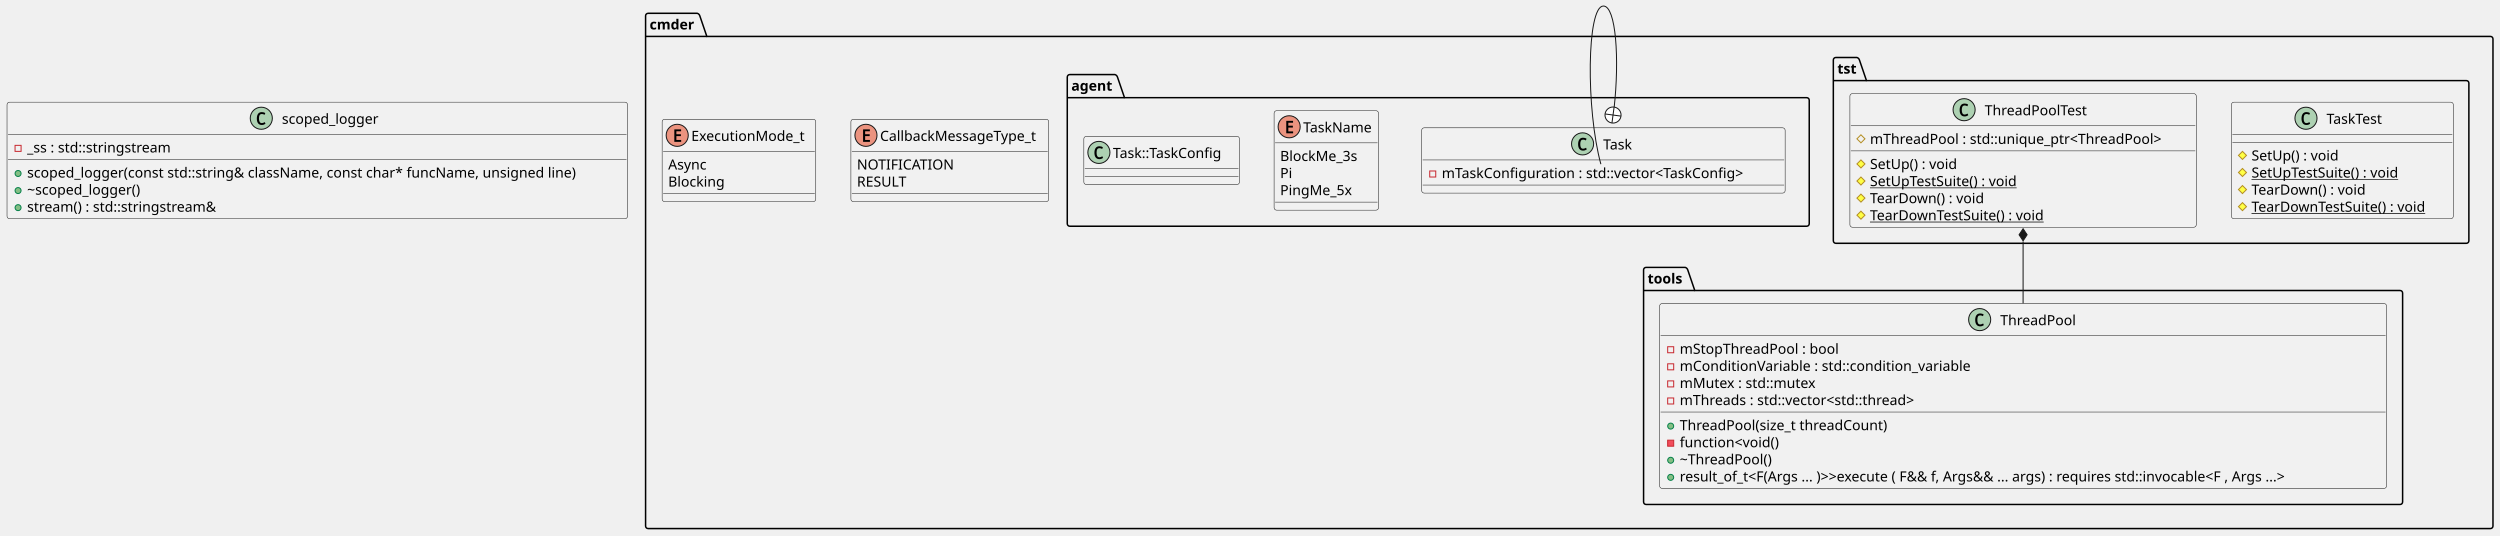
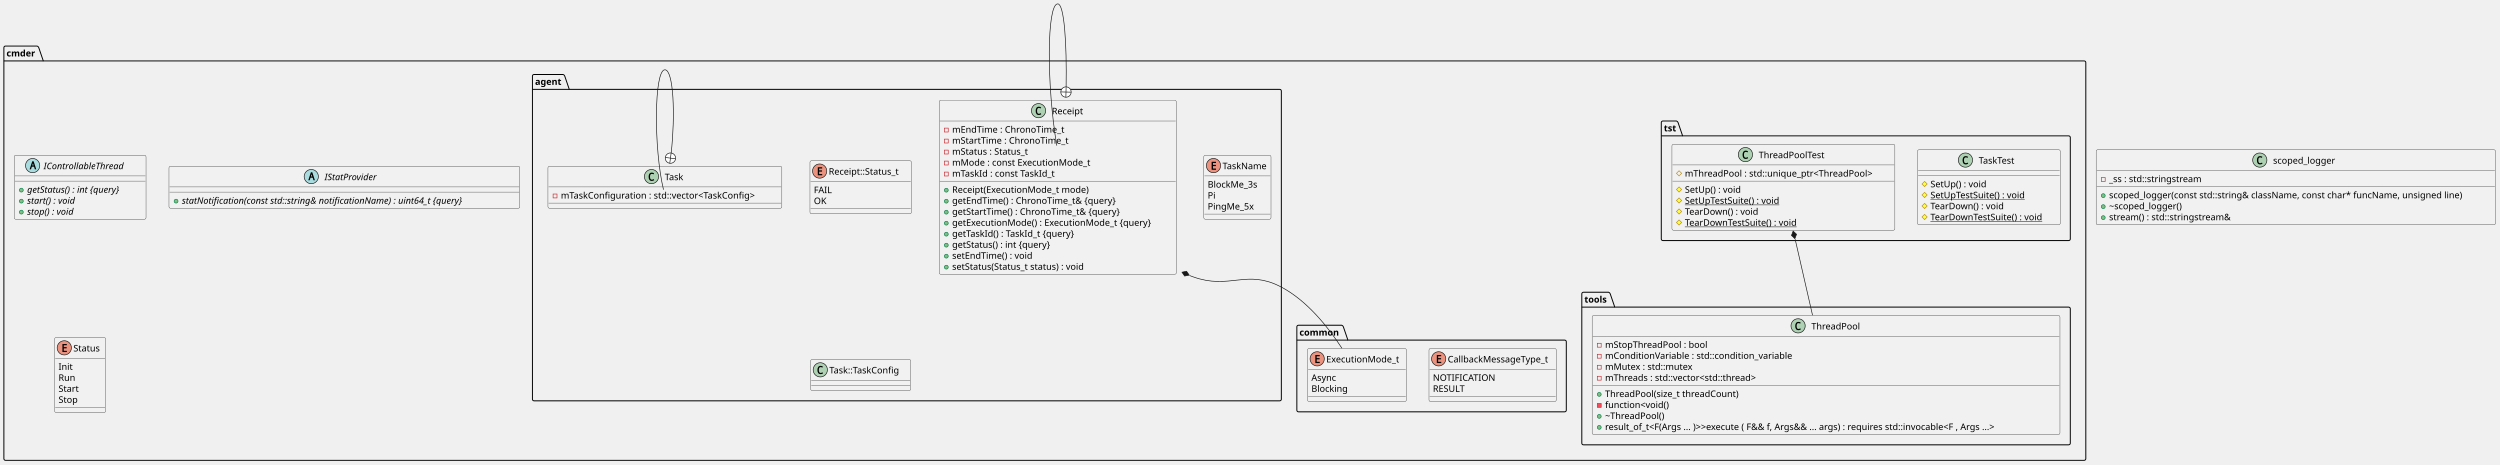
- <svg xmlns="http://www.w3.org/2000/svg" contentStyleType="text/css" height="533px" preserveAspectRatio="none" style="width:2490px;height:533px;background:#FFFFFF;" version="1.1" viewBox="0 0 2490 533" width="2490px" zoomAndPan="magnify">
+ <svg xmlns="http://www.w3.org/2000/svg" contentStyleType="text/css" height="719px" preserveAspectRatio="none" style="width:3869px;height:719px;background:#FFFFFF;" version="1.1" viewBox="0 0 3869 719" width="3869px" zoomAndPan="magnify">
  <defs />
  <g>
    <g id="cluster_cmder">
-       <path d="M645.5,13.26 L694.5,13.26 A3.75,3.75 0 0 1 697,15.76 L704,36.275 L2480.5,36.275 A2.5,2.5 0 0 1 2483,38.775 L2483,523.95 A2.5,2.5 0 0 1 2480.5,526.45 L645.5,526.45 A2.5,2.5 0 0 1 643,523.95 L643,15.76 A2.5,2.5 0 0 1 645.5,13.26 " fill="none" style="stroke:#000000;stroke-width:1.5;" />
-       <line style="stroke:#000000;stroke-width:1.5;" x1="643" x2="704" y1="36.275" y2="36.275" />
-       <text fill="#000000" font-family="sans-serif" font-size="14" font-weight="bold" lengthAdjust="spacing" textLength="48" x="647" y="29.335">cmder</text>
+       <path d="M8.5,71.28 L57.5,71.28 A3.75,3.75 0 0 1 60,73.78 L67,94.295 L3225.5,94.295 A2.5,2.5 0 0 1 3228,96.795 L3228,709.9 A2.5,2.5 0 0 1 3225.5,712.4 L8.5,712.4 A2.5,2.5 0 0 1 6,709.9 L6,73.78 A2.5,2.5 0 0 1 8.5,71.28 " fill="none" style="stroke:#000000;stroke-width:1.5;" />
+       <line style="stroke:#000000;stroke-width:1.5;" x1="6" x2="67" y1="94.295" y2="94.295" />
+       <text fill="#000000" font-family="sans-serif" font-size="14" font-weight="bold" lengthAdjust="spacing" textLength="48" x="10" y="87.355">cmder</text>
    </g>
    <g id="cluster_tst">
-       <path d="M1828.5,57.26 L1849.5,57.26 A3.75,3.75 0 0 1 1852,59.76 L1859,80.275 L2456.5,80.275 A2.5,2.5 0 0 1 2459,82.775 L2459,239.83 A2.5,2.5 0 0 1 2456.5,242.33 L1828.5,242.33 A2.5,2.5 0 0 1 1826,239.83 L1826,59.76 A2.5,2.5 0 0 1 1828.5,57.26 " fill="none" style="stroke:#000000;stroke-width:1.5;" />
-       <line style="stroke:#000000;stroke-width:1.5;" x1="1826" x2="1859" y1="80.275" y2="80.275" />
-       <text fill="#000000" font-family="sans-serif" font-size="14" font-weight="bold" lengthAdjust="spacing" textLength="20" x="1830" y="73.335">tst</text>
+       <path d="M2573.5,187.25 L2594.5,187.25 A3.75,3.75 0 0 1 2597,189.75 L2604,210.265 L3201.5,210.265 A2.5,2.5 0 0 1 3204,212.765 L3204,369.82 A2.5,2.5 0 0 1 3201.5,372.32 L2573.5,372.32 A2.5,2.5 0 0 1 2571,369.82 L2571,189.75 A2.5,2.5 0 0 1 2573.5,187.25 " fill="none" style="stroke:#000000;stroke-width:1.5;" />
+       <line style="stroke:#000000;stroke-width:1.5;" x1="2571" x2="2604" y1="210.265" y2="210.265" />
+       <text fill="#000000" font-family="sans-serif" font-size="14" font-weight="bold" lengthAdjust="spacing" textLength="20" x="2575" y="203.325">tst</text>
    </g>
    <g id="cluster_tools">
-       <path d="M1639.5,266.33 L1678.5,266.33 A3.75,3.75 0 0 1 1681,268.83 L1688,289.345 L2390.5,289.345 A2.5,2.5 0 0 1 2393,291.845 L2393,499.95 A2.5,2.5 0 0 1 2390.5,502.45 L1639.5,502.45 A2.5,2.5 0 0 1 1637,499.95 L1637,268.83 A2.5,2.5 0 0 1 1639.5,266.33 " fill="none" style="stroke:#000000;stroke-width:1.5;" />
-       <line style="stroke:#000000;stroke-width:1.5;" x1="1637" x2="1688" y1="289.345" y2="289.345" />
-       <text fill="#000000" font-family="sans-serif" font-size="14" font-weight="bold" lengthAdjust="spacing" textLength="38" x="1641" y="282.405">tools</text>
+       <path d="M2450.5,452.28 L2489.5,452.28 A3.75,3.75 0 0 1 2492,454.78 L2499,475.295 L3201.5,475.295 A2.5,2.5 0 0 1 3204,477.795 L3204,685.9 A2.5,2.5 0 0 1 3201.5,688.4 L2450.5,688.4 A2.5,2.5 0 0 1 2448,685.9 L2448,454.78 A2.5,2.5 0 0 1 2450.5,452.28 " fill="none" style="stroke:#000000;stroke-width:1.5;" />
+       <line style="stroke:#000000;stroke-width:1.5;" x1="2448" x2="2499" y1="475.295" y2="475.295" />
+       <text fill="#000000" font-family="sans-serif" font-size="14" font-weight="bold" lengthAdjust="spacing" textLength="38" x="2452" y="468.355">tools</text>
+     </g>
+     <g id="cluster_common">
+       <path d="M2009.5,503.33 L2076.5,503.33 A3.75,3.75 0 0 1 2079,505.83 L2086,526.345 L2421.5,526.345 A2.5,2.5 0 0 1 2424,528.845 L2424,634.86 A2.5,2.5 0 0 1 2421.5,637.36 L2009.5,637.36 A2.5,2.5 0 0 1 2007,634.86 L2007,505.83 A2.5,2.5 0 0 1 2009.5,503.33 " fill="none" style="stroke:#000000;stroke-width:1.5;" />
+       <line style="stroke:#000000;stroke-width:1.5;" x1="2007" x2="2086" y1="526.345" y2="526.345" />
+       <text fill="#000000" font-family="sans-serif" font-size="14" font-weight="bold" lengthAdjust="spacing" textLength="66" x="2011" y="519.405">common</text>
    </g>
    <g id="cluster_agent">
-       <path d="M1065.5,74.27 L1110.5,74.27 A3.75,3.75 0 0 1 1113,76.77 L1120,97.285 L1799.5,97.285 A2.5,2.5 0 0 1 1802,99.785 L1802,222.82 A2.5,2.5 0 0 1 1799.5,225.32 L1065.5,225.32 A2.5,2.5 0 0 1 1063,222.82 L1063,76.77 A2.5,2.5 0 0 1 1065.5,74.27 " fill="none" style="stroke:#000000;stroke-width:1.5;" />
-       <line style="stroke:#000000;stroke-width:1.5;" x1="1063" x2="1120" y1="97.285" y2="97.285" />
-       <text fill="#000000" font-family="sans-serif" font-size="14" font-weight="bold" lengthAdjust="spacing" textLength="44" x="1067" y="90.345">agent</text>
+       <path d="M826.5,115.28 L871.5,115.28 A3.75,3.75 0 0 1 874,117.78 L881,138.295 L1980.5,138.295 A2.5,2.5 0 0 1 1983,140.795 L1983,617.84 A2.5,2.5 0 0 1 1980.5,620.34 L826.5,620.34 A2.5,2.5 0 0 1 824,617.84 L824,117.78 A2.5,2.5 0 0 1 826.5,115.28 " fill="none" style="stroke:#000000;stroke-width:1.5;" />
+       <line style="stroke:#000000;stroke-width:1.5;" x1="824" x2="881" y1="138.295" y2="138.295" />
+       <text fill="#000000" font-family="sans-serif" font-size="14" font-weight="bold" lengthAdjust="spacing" textLength="44" x="828" y="131.355">agent</text>
+     </g>
+     <g id="elem_IControllableThread">
+       <rect codeLine="17" fill="#F1F1F1" height="99.044" id="IControllableThread" rx="2.5" ry="2.5" style="stroke:#181818;stroke-width:0.5;" width="204" x="22" y="240.26" />
+       <ellipse cx="50.5" cy="256.26" fill="#A9DCDF" rx="11" ry="11" style="stroke:#181818;stroke-width:1.0;" />
+       <path d="M56.078,262.01 L53.922,262.01 L52.641,257.916 L49.297,257.916 L47.984,262.01 L45.844,262.01 L49.891,249.604 L52.031,249.604 L56.078,262.01 Z M52.031,256.041 L50.953,252.666 L49.906,256.041 L52.031,256.041 Z " fill="#000000" />
+       <text fill="#000000" font-family="sans-serif" font-size="14" font-style="italic" lengthAdjust="spacing" textLength="142" x="67.5" y="261.828">IControllableThread</text>
+       <line style="stroke:#181818;stroke-width:0.5;" x1="23" x2="225" y1="272.26" y2="272.26" />
+       <line style="stroke:#181818;stroke-width:0.5;" x1="23" x2="225" y1="280.26" y2="280.26" />
+       <ellipse cx="33" cy="294.267" fill="#84BE84" rx="3" ry="3" style="stroke:#038048;stroke-width:1.0;" />
+       <text fill="#000000" font-family="sans-serif" font-size="14" font-style="italic" lengthAdjust="spacing" textLength="178" x="42" y="298.335">getStatus() : int {query}</text>
+       <ellipse cx="33" cy="311.282" fill="#84BE84" rx="3" ry="3" style="stroke:#038048;stroke-width:1.0;" />
+       <text fill="#000000" font-family="sans-serif" font-size="14" font-style="italic" lengthAdjust="spacing" textLength="91" x="42" y="315.35">start() : void</text>
+       <ellipse cx="33" cy="328.297" fill="#84BE84" rx="3" ry="3" style="stroke:#038048;stroke-width:1.0;" />
+       <text fill="#000000" font-family="sans-serif" font-size="14" font-style="italic" lengthAdjust="spacing" textLength="89" x="42" y="332.365">stop() : void</text>
+     </g>
+     <g id="elem_IStatProvider">
+       <rect codeLine="23" fill="#F1F1F1" height="65.015" id="IStatProvider" rx="2.5" ry="2.5" style="stroke:#181818;stroke-width:0.5;" width="543" x="261.5" y="257.28" />
+       <ellipse cx="481.75" cy="273.28" fill="#A9DCDF" rx="11" ry="11" style="stroke:#181818;stroke-width:1.0;" />
+       <path d="M487.328,279.03 L485.172,279.03 L483.891,274.936 L480.547,274.936 L479.234,279.03 L477.094,279.03 L481.141,266.624 L483.281,266.624 L487.328,279.03 Z M483.281,273.061 L482.203,269.686 L481.156,273.061 L483.281,273.061 Z " fill="#000000" />
+       <text fill="#000000" font-family="sans-serif" font-size="14" font-style="italic" lengthAdjust="spacing" textLength="94" x="502.25" y="278.848">IStatProvider</text>
+       <line style="stroke:#181818;stroke-width:0.5;" x1="262.5" x2="803.5" y1="289.28" y2="289.28" />
+       <line style="stroke:#181818;stroke-width:0.5;" x1="262.5" x2="803.5" y1="297.28" y2="297.28" />
+       <ellipse cx="272.5" cy="311.287" fill="#84BE84" rx="3" ry="3" style="stroke:#038048;stroke-width:1.0;" />
+       <text fill="#000000" font-family="sans-serif" font-size="14" font-style="italic" lengthAdjust="spacing" textLength="517" x="281.5" y="315.355">statNotification(const std::string&amp; notificationName) : uint64_t {query}</text>
+     </g>
+     <g id="elem_Status">
+       <rect codeLine="27" fill="#F1F1F1" height="116.059" id="Status" rx="2.5" ry="2.5" style="stroke:#181818;stroke-width:0.5;" width="79" x="84.5" y="522.31" />
+       <ellipse cx="99.5" cy="538.31" fill="#EB937F" rx="11" ry="11" style="stroke:#181818;stroke-width:1.0;" />
+       <path d="M103.438,544.81 L96.625,544.81 L96.625,532.404 L103.375,532.404 L103.375,534.279 L98.672,534.279 L98.672,537.232 L103.203,537.232 L103.203,539.091 L98.672,539.091 L98.672,542.935 L103.438,542.935 L103.438,544.81 Z " fill="#000000" />
+       <text fill="#000000" font-family="sans-serif" font-size="14" lengthAdjust="spacing" textLength="47" x="113.5" y="543.878">Status</text>
+       <line style="stroke:#181818;stroke-width:0.5;" x1="85.5" x2="162.5" y1="554.31" y2="554.31" />
+       <text fill="#000000" font-family="sans-serif" font-size="14" lengthAdjust="spacing" textLength="23" x="90.5" y="572.385">Init</text>
+       <text fill="#000000" font-family="sans-serif" font-size="14" lengthAdjust="spacing" textLength="28" x="90.5" y="589.4">Run</text>
+       <text fill="#000000" font-family="sans-serif" font-size="14" lengthAdjust="spacing" textLength="36" x="90.5" y="606.414">Start</text>
+       <text fill="#000000" font-family="sans-serif" font-size="14" lengthAdjust="spacing" textLength="34" x="90.5" y="623.429">Stop</text>
+       <line style="stroke:#181818;stroke-width:0.5;" x1="85.5" x2="162.5" y1="630.369" y2="630.369" />
+     </g>
+     <g id="elem_TaskTest">
+       <rect codeLine="35" fill="#F1F1F1" height="116.059" id="TaskTest" rx="2.5" ry="2.5" style="stroke:#181818;stroke-width:0.5;" width="221" x="2967.5" y="231.75" />
+       <ellipse cx="3041.75" cy="247.75" fill="#ADD1B2" rx="11" ry="11" style="stroke:#181818;stroke-width:1.0;" />
+       <path d="M3045.906,253.297 Q3044.219,254.469 3042.281,254.469 Q3039.844,254.469 3038.562,252.797 Q3037.297,251.125 3037.297,248.047 Q3037.297,245.094 3038.531,243.359 Q3039.766,241.625 3042.281,241.625 Q3043.188,241.625 3044.062,241.859 Q3044.953,242.094 3045.719,242.641 L3045.031,244.312 Q3043.594,243.516 3042.281,243.516 Q3040.859,243.516 3040.141,244.578 Q3039.438,245.625 3039.438,248.047 Q3039.438,252.594 3042.281,252.594 Q3043.547,252.594 3045.234,251.609 L3045.906,253.297 Z " fill="#000000" />
+       <text fill="#000000" font-family="sans-serif" font-size="14" lengthAdjust="spacing" textLength="64" x="3062.25" y="253.318">TaskTest</text>
+       <line style="stroke:#181818;stroke-width:0.5;" x1="2968.5" x2="3187.5" y1="263.75" y2="263.75" />
+       <line style="stroke:#181818;stroke-width:0.5;" x1="2968.5" x2="3187.5" y1="271.75" y2="271.75" />
+       <polygon fill="#FFFF44" points="2978.5,280.757,2982.5,284.757,2978.5,288.757,2974.5,284.757" style="stroke:#B38D22;stroke-width:1.0;" />
+       <text fill="#000000" font-family="sans-serif" font-size="14" lengthAdjust="spacing" textLength="100" x="2987.5" y="289.825">SetUp() : void</text>
+       <polygon fill="#FFFF44" points="2978.5,297.772,2982.5,301.772,2978.5,305.772,2974.5,301.772" style="stroke:#B38D22;stroke-width:1.0;" />
+       <text fill="#000000" font-family="sans-serif" font-size="14" lengthAdjust="spacing" text-decoration="underline" textLength="167" x="2987.5" y="306.84">SetUpTestSuite() : void</text>
+       <polygon fill="#FFFF44" points="2978.5,314.787,2982.5,318.787,2978.5,322.787,2974.5,318.787" style="stroke:#B38D22;stroke-width:1.0;" />
+       <text fill="#000000" font-family="sans-serif" font-size="14" lengthAdjust="spacing" textLength="128" x="2987.5" y="323.854">TearDown() : void</text>
+       <polygon fill="#FFFF44" points="2978.5,331.801,2982.5,335.801,2978.5,339.801,2974.5,335.801" style="stroke:#B38D22;stroke-width:1.0;" />
+       <text fill="#000000" font-family="sans-serif" font-size="14" lengthAdjust="spacing" text-decoration="underline" textLength="195" x="2987.5" y="340.869">TearDownTestSuite() : void</text>
+     </g>
+     <g id="elem_ThreadPoolTest">
+       <rect codeLine="42" fill="#F1F1F1" height="133.073" id="ThreadPoolTest" rx="2.5" ry="2.5" style="stroke:#181818;stroke-width:0.5;" width="345" x="2587.5" y="223.25" />
+       <ellipse cx="2701.25" cy="239.25" fill="#ADD1B2" rx="11" ry="11" style="stroke:#181818;stroke-width:1.0;" />
+       <path d="M2705.406,244.797 Q2703.719,245.969 2701.781,245.969 Q2699.344,245.969 2698.062,244.297 Q2696.797,242.625 2696.797,239.547 Q2696.797,236.594 2698.031,234.859 Q2699.266,233.125 2701.781,233.125 Q2702.688,233.125 2703.562,233.359 Q2704.453,233.594 2705.219,234.141 L2704.531,235.812 Q2703.094,235.016 2701.781,235.016 Q2700.359,235.016 2699.641,236.078 Q2698.938,237.125 2698.938,239.547 Q2698.938,244.094 2701.781,244.094 Q2703.047,244.094 2704.734,243.109 L2705.406,244.797 Z " fill="#000000" />
+       <text fill="#000000" font-family="sans-serif" font-size="14" lengthAdjust="spacing" textLength="109" x="2721.75" y="244.818">ThreadPoolTest</text>
+       <line style="stroke:#181818;stroke-width:0.5;" x1="2588.5" x2="2931.5" y1="255.25" y2="255.25" />
+       <polygon fill="none" points="2598.5,264.257,2602.5,268.257,2598.5,272.257,2594.5,268.257" style="stroke:#B38D22;stroke-width:1.0;" />
+       <text fill="#000000" font-family="sans-serif" font-size="14" lengthAdjust="spacing" textLength="319" x="2607.5" y="273.325">mThreadPool : std::unique_ptr&lt;ThreadPool&gt;</text>
+       <line style="stroke:#181818;stroke-width:0.5;" x1="2588.5" x2="2931.5" y1="280.265" y2="280.265" />
+       <polygon fill="#FFFF44" points="2598.5,289.272,2602.5,293.272,2598.5,297.272,2594.5,293.272" style="stroke:#B38D22;stroke-width:1.0;" />
+       <text fill="#000000" font-family="sans-serif" font-size="14" lengthAdjust="spacing" textLength="100" x="2607.5" y="298.34">SetUp() : void</text>
+       <polygon fill="#FFFF44" points="2598.5,306.287,2602.5,310.287,2598.5,314.287,2594.5,310.287" style="stroke:#B38D22;stroke-width:1.0;" />
+       <text fill="#000000" font-family="sans-serif" font-size="14" lengthAdjust="spacing" text-decoration="underline" textLength="167" x="2607.5" y="315.354">SetUpTestSuite() : void</text>
+       <polygon fill="#FFFF44" points="2598.5,323.301,2602.5,327.301,2598.5,331.301,2594.5,327.301" style="stroke:#B38D22;stroke-width:1.0;" />
+       <text fill="#000000" font-family="sans-serif" font-size="14" lengthAdjust="spacing" textLength="128" x="2607.5" y="332.369">TearDown() : void</text>
+       <polygon fill="#FFFF44" points="2598.5,340.316,2602.5,344.316,2598.5,348.316,2594.5,344.316" style="stroke:#B38D22;stroke-width:1.0;" />
+       <text fill="#000000" font-family="sans-serif" font-size="14" lengthAdjust="spacing" text-decoration="underline" textLength="195" x="2607.5" y="349.384">TearDownTestSuite() : void</text>
+     </g>
+     <g id="elem_ThreadPool">
+       <rect codeLine="52" fill="#F1F1F1" height="184.117" id="ThreadPool" rx="2.5" ry="2.5" style="stroke:#181818;stroke-width:0.5;" width="724" x="2464" y="488.28" />
+       <ellipse cx="2782.75" cy="504.28" fill="#ADD1B2" rx="11" ry="11" style="stroke:#181818;stroke-width:1.0;" />
+       <path d="M2786.906,509.827 Q2785.219,510.999 2783.281,510.999 Q2780.844,510.999 2779.562,509.327 Q2778.297,507.655 2778.297,504.577 Q2778.297,501.624 2779.531,499.889 Q2780.766,498.155 2783.281,498.155 Q2784.188,498.155 2785.062,498.389 Q2785.953,498.624 2786.719,499.171 L2786.031,500.842 Q2784.594,500.046 2783.281,500.046 Q2781.859,500.046 2781.141,501.108 Q2780.438,502.155 2780.438,504.577 Q2780.438,509.124 2783.281,509.124 Q2784.547,509.124 2786.234,508.139 L2786.906,509.827 Z " fill="#000000" />
+       <text fill="#000000" font-family="sans-serif" font-size="14" lengthAdjust="spacing" textLength="78" x="2803.25" y="509.848">ThreadPool</text>
+       <line style="stroke:#181818;stroke-width:0.5;" x1="2465" x2="3187" y1="520.28" y2="520.28" />
+       <rect fill="none" height="6" style="stroke:#C82930;stroke-width:1.0;" width="6" x="2472" y="531.287" />
+       <text fill="#000000" font-family="sans-serif" font-size="14" lengthAdjust="spacing" textLength="171" x="2484" y="538.355">mStopThreadPool : bool</text>
+       <rect fill="none" height="6" style="stroke:#C82930;stroke-width:1.0;" width="6" x="2472" y="548.302" />
+       <text fill="#000000" font-family="sans-serif" font-size="14" lengthAdjust="spacing" textLength="312" x="2484" y="555.37">mConditionVariable : std::condition_variable</text>
+       <rect fill="none" height="6" style="stroke:#C82930;stroke-width:1.0;" width="6" x="2472" y="565.317" />
+       <text fill="#000000" font-family="sans-serif" font-size="14" lengthAdjust="spacing" textLength="152" x="2484" y="572.385">mMutex : std::mutex</text>
+       <rect fill="none" height="6" style="stroke:#C82930;stroke-width:1.0;" width="6" x="2472" y="582.331" />
+       <text fill="#000000" font-family="sans-serif" font-size="14" lengthAdjust="spacing" textLength="268" x="2484" y="589.399">mThreads : std::vector&lt;std::thread&gt;</text>
+       <line style="stroke:#181818;stroke-width:0.5;" x1="2465" x2="3187" y1="596.339" y2="596.339" />
+       <ellipse cx="2475" cy="610.346" fill="#84BE84" rx="3" ry="3" style="stroke:#038048;stroke-width:1.0;" />
+       <text fill="#000000" font-family="sans-serif" font-size="14" lengthAdjust="spacing" textLength="226" x="2484" y="614.414">ThreadPool(size_t threadCount)</text>
+       <rect fill="#F24D5C" height="6" style="stroke:#C82930;stroke-width:1.0;" width="6" x="2472" y="624.361" />
+       <text fill="#000000" font-family="sans-serif" font-size="14" lengthAdjust="spacing" textLength="109" x="2484" y="631.428">function&lt;void()</text>
+       <ellipse cx="2475" cy="644.375" fill="#84BE84" rx="3" ry="3" style="stroke:#038048;stroke-width:1.0;" />
+       <text fill="#000000" font-family="sans-serif" font-size="14" lengthAdjust="spacing" textLength="101" x="2484" y="648.443">~ThreadPool()</text>
+       <ellipse cx="2475" cy="661.39" fill="#84BE84" rx="3" ry="3" style="stroke:#038048;stroke-width:1.0;" />
+       <text fill="#000000" font-family="sans-serif" font-size="14" lengthAdjust="spacing" textLength="698" x="2484" y="665.458">result_of_t&lt;F(Args ... )&gt;&gt;execute ( F&amp;&amp; f, Args&amp;&amp; ... args) : requires std::invocable&lt;F , Args ...&gt;</text>
    </g>
    <g id="elem_CallbackMessageType_t">
-       <rect codeLine="17" fill="#F1F1F1" height="82.029" id="CallbackMessageType_t" rx="2.5" ry="2.5" style="stroke:#181818;stroke-width:0.5;" width="197" x="847.5" y="118.78" />
-       <ellipse cx="862.5" cy="134.78" fill="#EB937F" rx="11" ry="11" style="stroke:#181818;stroke-width:1.0;" />
-       <path d="M866.438,141.28 L859.625,141.28 L859.625,128.874 L866.375,128.874 L866.375,130.749 L861.672,130.749 L861.672,133.702 L866.203,133.702 L866.203,135.561 L861.672,135.561 L861.672,139.405 L866.438,139.405 L866.438,141.28 Z " fill="#000000" />
-       <text fill="#000000" font-family="sans-serif" font-size="14" lengthAdjust="spacing" textLength="165" x="876.5" y="140.348">CallbackMessageType_t</text>
-       <line style="stroke:#181818;stroke-width:0.5;" x1="848.5" x2="1043.5" y1="150.78" y2="150.78" />
-       <text fill="#000000" font-family="sans-serif" font-size="14" lengthAdjust="spacing" textLength="103" x="853.5" y="168.855">NOTIFICATION</text>
-       <text fill="#000000" font-family="sans-serif" font-size="14" lengthAdjust="spacing" textLength="56" x="853.5" y="185.87">RESULT</text>
-       <line style="stroke:#181818;stroke-width:0.5;" x1="848.5" x2="1043.5" y1="192.809" y2="192.809" />
+       <rect codeLine="65" fill="#F1F1F1" height="82.029" id="CallbackMessageType_t" rx="2.5" ry="2.5" style="stroke:#181818;stroke-width:0.5;" width="197" x="2211.5" y="539.33" />
+       <ellipse cx="2226.5" cy="555.33" fill="#EB937F" rx="11" ry="11" style="stroke:#181818;stroke-width:1.0;" />
+       <path d="M2230.438,561.83 L2223.625,561.83 L2223.625,549.424 L2230.375,549.424 L2230.375,551.299 L2225.672,551.299 L2225.672,554.252 L2230.203,554.252 L2230.203,556.111 L2225.672,556.111 L2225.672,559.955 L2230.438,559.955 L2230.438,561.83 Z " fill="#000000" />
+       <text fill="#000000" font-family="sans-serif" font-size="14" lengthAdjust="spacing" textLength="165" x="2240.5" y="560.898">CallbackMessageType_t</text>
+       <line style="stroke:#181818;stroke-width:0.5;" x1="2212.5" x2="2407.5" y1="571.33" y2="571.33" />
+       <text fill="#000000" font-family="sans-serif" font-size="14" lengthAdjust="spacing" textLength="103" x="2217.5" y="589.405">NOTIFICATION</text>
+       <text fill="#000000" font-family="sans-serif" font-size="14" lengthAdjust="spacing" textLength="56" x="2217.5" y="606.42">RESULT</text>
+       <line style="stroke:#181818;stroke-width:0.5;" x1="2212.5" x2="2407.5" y1="613.359" y2="613.359" />
    </g>
    <g id="elem_ExecutionMode_t">
-       <rect codeLine="22" fill="#F1F1F1" height="82.029" id="ExecutionMode_t" rx="2.5" ry="2.5" style="stroke:#181818;stroke-width:0.5;" width="153" x="659.5" y="118.78" />
-       <ellipse cx="674.5" cy="134.78" fill="#EB937F" rx="11" ry="11" style="stroke:#181818;stroke-width:1.0;" />
-       <path d="M678.438,141.28 L671.625,141.28 L671.625,128.874 L678.375,128.874 L678.375,130.749 L673.672,130.749 L673.672,133.702 L678.203,133.702 L678.203,135.561 L673.672,135.561 L673.672,139.405 L678.438,139.405 L678.438,141.28 Z " fill="#000000" />
-       <text fill="#000000" font-family="sans-serif" font-size="14" lengthAdjust="spacing" textLength="121" x="688.5" y="140.348">ExecutionMode_t</text>
-       <line style="stroke:#181818;stroke-width:0.5;" x1="660.5" x2="811.5" y1="150.78" y2="150.78" />
-       <text fill="#000000" font-family="sans-serif" font-size="14" lengthAdjust="spacing" textLength="42" x="665.5" y="168.855">Async</text>
-       <text fill="#000000" font-family="sans-serif" font-size="14" lengthAdjust="spacing" textLength="58" x="665.5" y="185.87">Blocking</text>
-       <line style="stroke:#181818;stroke-width:0.5;" x1="660.5" x2="811.5" y1="192.809" y2="192.809" />
-     </g>
-     <g id="elem_TaskTest">
-       <rect codeLine="28" fill="#F1F1F1" height="116.059" id="TaskTest" rx="2.5" ry="2.5" style="stroke:#181818;stroke-width:0.5;" width="221" x="2222.5" y="101.77" />
-       <ellipse cx="2296.75" cy="117.77" fill="#ADD1B2" rx="11" ry="11" style="stroke:#181818;stroke-width:1.0;" />
-       <path d="M2300.906,123.317 Q2299.219,124.489 2297.281,124.489 Q2294.844,124.489 2293.562,122.817 Q2292.297,121.145 2292.297,118.067 Q2292.297,115.114 2293.531,113.379 Q2294.766,111.645 2297.281,111.645 Q2298.188,111.645 2299.062,111.879 Q2299.953,112.114 2300.719,112.661 L2300.031,114.332 Q2298.594,113.536 2297.281,113.536 Q2295.859,113.536 2295.141,114.598 Q2294.438,115.645 2294.438,118.067 Q2294.438,122.614 2297.281,122.614 Q2298.547,122.614 2300.234,121.629 L2300.906,123.317 Z " fill="#000000" />
-       <text fill="#000000" font-family="sans-serif" font-size="14" lengthAdjust="spacing" textLength="64" x="2317.25" y="123.338">TaskTest</text>
-       <line style="stroke:#181818;stroke-width:0.5;" x1="2223.5" x2="2442.5" y1="133.77" y2="133.77" />
-       <line style="stroke:#181818;stroke-width:0.5;" x1="2223.5" x2="2442.5" y1="141.77" y2="141.77" />
-       <polygon fill="#FFFF44" points="2233.5,150.777,2237.5,154.777,2233.5,158.777,2229.5,154.777" style="stroke:#B38D22;stroke-width:1.0;" />
-       <text fill="#000000" font-family="sans-serif" font-size="14" lengthAdjust="spacing" textLength="100" x="2242.5" y="159.845">SetUp() : void</text>
-       <polygon fill="#FFFF44" points="2233.5,167.792,2237.5,171.792,2233.5,175.792,2229.5,171.792" style="stroke:#B38D22;stroke-width:1.0;" />
-       <text fill="#000000" font-family="sans-serif" font-size="14" lengthAdjust="spacing" text-decoration="underline" textLength="167" x="2242.5" y="176.86">SetUpTestSuite() : void</text>
-       <polygon fill="#FFFF44" points="2233.5,184.807,2237.5,188.807,2233.5,192.807,2229.5,188.807" style="stroke:#B38D22;stroke-width:1.0;" />
-       <text fill="#000000" font-family="sans-serif" font-size="14" lengthAdjust="spacing" textLength="128" x="2242.5" y="193.875">TearDown() : void</text>
-       <polygon fill="#FFFF44" points="2233.5,201.821,2237.5,205.821,2233.5,209.821,2229.5,205.821" style="stroke:#B38D22;stroke-width:1.0;" />
-       <text fill="#000000" font-family="sans-serif" font-size="14" lengthAdjust="spacing" text-decoration="underline" textLength="195" x="2242.5" y="210.889">TearDownTestSuite() : void</text>
-     </g>
-     <g id="elem_ThreadPoolTest">
-       <rect codeLine="35" fill="#F1F1F1" height="133.073" id="ThreadPoolTest" rx="2.5" ry="2.5" style="stroke:#181818;stroke-width:0.5;" width="345" x="1842.5" y="93.26" />
-       <ellipse cx="1956.25" cy="109.26" fill="#ADD1B2" rx="11" ry="11" style="stroke:#181818;stroke-width:1.0;" />
-       <path d="M1960.406,114.807 Q1958.719,115.979 1956.781,115.979 Q1954.344,115.979 1953.062,114.307 Q1951.797,112.635 1951.797,109.557 Q1951.797,106.604 1953.031,104.869 Q1954.266,103.135 1956.781,103.135 Q1957.688,103.135 1958.562,103.369 Q1959.453,103.604 1960.219,104.151 L1959.531,105.823 Q1958.094,105.026 1956.781,105.026 Q1955.359,105.026 1954.641,106.088 Q1953.938,107.135 1953.938,109.557 Q1953.938,114.104 1956.781,114.104 Q1958.047,114.104 1959.734,113.119 L1960.406,114.807 Z " fill="#000000" />
-       <text fill="#000000" font-family="sans-serif" font-size="14" lengthAdjust="spacing" textLength="109" x="1976.75" y="114.828">ThreadPoolTest</text>
-       <line style="stroke:#181818;stroke-width:0.5;" x1="1843.5" x2="2186.5" y1="125.26" y2="125.26" />
-       <polygon fill="none" points="1853.5,134.267,1857.5,138.267,1853.5,142.267,1849.5,138.267" style="stroke:#B38D22;stroke-width:1.0;" />
-       <text fill="#000000" font-family="sans-serif" font-size="14" lengthAdjust="spacing" textLength="319" x="1862.5" y="143.335">mThreadPool : std::unique_ptr&lt;ThreadPool&gt;</text>
-       <line style="stroke:#181818;stroke-width:0.5;" x1="1843.5" x2="2186.5" y1="150.275" y2="150.275" />
-       <polygon fill="#FFFF44" points="1853.5,159.282,1857.5,163.282,1853.5,167.282,1849.5,163.282" style="stroke:#B38D22;stroke-width:1.0;" />
-       <text fill="#000000" font-family="sans-serif" font-size="14" lengthAdjust="spacing" textLength="100" x="1862.5" y="168.35">SetUp() : void</text>
-       <polygon fill="#FFFF44" points="1853.5,176.297,1857.5,180.297,1853.5,184.297,1849.5,180.297" style="stroke:#B38D22;stroke-width:1.0;" />
-       <text fill="#000000" font-family="sans-serif" font-size="14" lengthAdjust="spacing" text-decoration="underline" textLength="167" x="1862.5" y="185.364">SetUpTestSuite() : void</text>
-       <polygon fill="#FFFF44" points="1853.5,193.311,1857.5,197.311,1853.5,201.311,1849.5,197.311" style="stroke:#B38D22;stroke-width:1.0;" />
-       <text fill="#000000" font-family="sans-serif" font-size="14" lengthAdjust="spacing" textLength="128" x="1862.5" y="202.379">TearDown() : void</text>
-       <polygon fill="#FFFF44" points="1853.5,210.326,1857.5,214.326,1853.5,218.326,1849.5,214.326" style="stroke:#B38D22;stroke-width:1.0;" />
-       <text fill="#000000" font-family="sans-serif" font-size="14" lengthAdjust="spacing" text-decoration="underline" textLength="195" x="1862.5" y="219.394">TearDownTestSuite() : void</text>
-     </g>
-     <g id="elem_ThreadPool">
-       <rect codeLine="45" fill="#F1F1F1" height="184.117" id="ThreadPool" rx="2.5" ry="2.5" style="stroke:#181818;stroke-width:0.5;" width="724" x="1653" y="302.33" />
-       <ellipse cx="1971.75" cy="318.33" fill="#ADD1B2" rx="11" ry="11" style="stroke:#181818;stroke-width:1.0;" />
-       <path d="M1975.906,323.877 Q1974.219,325.049 1972.281,325.049 Q1969.844,325.049 1968.562,323.377 Q1967.297,321.705 1967.297,318.627 Q1967.297,315.674 1968.531,313.939 Q1969.766,312.205 1972.281,312.205 Q1973.188,312.205 1974.062,312.439 Q1974.953,312.674 1975.719,313.221 L1975.031,314.892 Q1973.594,314.096 1972.281,314.096 Q1970.859,314.096 1970.141,315.158 Q1969.438,316.205 1969.438,318.627 Q1969.438,323.174 1972.281,323.174 Q1973.547,323.174 1975.234,322.189 L1975.906,323.877 Z " fill="#000000" />
-       <text fill="#000000" font-family="sans-serif" font-size="14" lengthAdjust="spacing" textLength="78" x="1992.25" y="323.898">ThreadPool</text>
-       <line style="stroke:#181818;stroke-width:0.5;" x1="1654" x2="2376" y1="334.33" y2="334.33" />
-       <rect fill="none" height="6" style="stroke:#C82930;stroke-width:1.0;" width="6" x="1661" y="345.337" />
-       <text fill="#000000" font-family="sans-serif" font-size="14" lengthAdjust="spacing" textLength="171" x="1673" y="352.405">mStopThreadPool : bool</text>
-       <rect fill="none" height="6" style="stroke:#C82930;stroke-width:1.0;" width="6" x="1661" y="362.352" />
-       <text fill="#000000" font-family="sans-serif" font-size="14" lengthAdjust="spacing" textLength="312" x="1673" y="369.42">mConditionVariable : std::condition_variable</text>
-       <rect fill="none" height="6" style="stroke:#C82930;stroke-width:1.0;" width="6" x="1661" y="379.367" />
-       <text fill="#000000" font-family="sans-serif" font-size="14" lengthAdjust="spacing" textLength="152" x="1673" y="386.435">mMutex : std::mutex</text>
-       <rect fill="none" height="6" style="stroke:#C82930;stroke-width:1.0;" width="6" x="1661" y="396.381" />
-       <text fill="#000000" font-family="sans-serif" font-size="14" lengthAdjust="spacing" textLength="268" x="1673" y="403.449">mThreads : std::vector&lt;std::thread&gt;</text>
-       <line style="stroke:#181818;stroke-width:0.5;" x1="1654" x2="2376" y1="410.389" y2="410.389" />
-       <ellipse cx="1664" cy="424.396" fill="#84BE84" rx="3" ry="3" style="stroke:#038048;stroke-width:1.0;" />
-       <text fill="#000000" font-family="sans-serif" font-size="14" lengthAdjust="spacing" textLength="226" x="1673" y="428.464">ThreadPool(size_t threadCount)</text>
-       <rect fill="#F24D5C" height="6" style="stroke:#C82930;stroke-width:1.0;" width="6" x="1661" y="438.411" />
-       <text fill="#000000" font-family="sans-serif" font-size="14" lengthAdjust="spacing" textLength="109" x="1673" y="445.478">function&lt;void()</text>
-       <ellipse cx="1664" cy="458.425" fill="#84BE84" rx="3" ry="3" style="stroke:#038048;stroke-width:1.0;" />
-       <text fill="#000000" font-family="sans-serif" font-size="14" lengthAdjust="spacing" textLength="101" x="1673" y="462.493">~ThreadPool()</text>
-       <ellipse cx="1664" cy="475.44" fill="#84BE84" rx="3" ry="3" style="stroke:#038048;stroke-width:1.0;" />
-       <text fill="#000000" font-family="sans-serif" font-size="14" lengthAdjust="spacing" textLength="698" x="1673" y="479.508">result_of_t&lt;F(Args ... )&gt;&gt;execute ( F&amp;&amp; f, Args&amp;&amp; ... args) : requires std::invocable&lt;F , Args ...&gt;</text>
+       <rect codeLine="70" fill="#F1F1F1" height="82.029" id="ExecutionMode_t" rx="2.5" ry="2.5" style="stroke:#181818;stroke-width:0.5;" width="153" x="2023.5" y="539.33" />
+       <ellipse cx="2038.5" cy="555.33" fill="#EB937F" rx="11" ry="11" style="stroke:#181818;stroke-width:1.0;" />
+       <path d="M2042.438,561.83 L2035.625,561.83 L2035.625,549.424 L2042.375,549.424 L2042.375,551.299 L2037.672,551.299 L2037.672,554.252 L2042.203,554.252 L2042.203,556.111 L2037.672,556.111 L2037.672,559.955 L2042.438,559.955 L2042.438,561.83 Z " fill="#000000" />
+       <text fill="#000000" font-family="sans-serif" font-size="14" lengthAdjust="spacing" textLength="121" x="2052.5" y="560.898">ExecutionMode_t</text>
+       <line style="stroke:#181818;stroke-width:0.5;" x1="2024.5" x2="2175.5" y1="571.33" y2="571.33" />
+       <text fill="#000000" font-family="sans-serif" font-size="14" lengthAdjust="spacing" textLength="42" x="2029.5" y="589.405">Async</text>
+       <text fill="#000000" font-family="sans-serif" font-size="14" lengthAdjust="spacing" textLength="58" x="2029.5" y="606.42">Blocking</text>
+       <line style="stroke:#181818;stroke-width:0.5;" x1="2024.5" x2="2175.5" y1="613.359" y2="613.359" />
+     </g>
+     <g id="elem_Receipt">
+       <rect codeLine="77" fill="#F1F1F1" height="269.19" id="Receipt" rx="2.5" ry="2.5" style="stroke:#181818;stroke-width:0.5;" width="367" x="1453.5" y="155.28" />
+       <ellipse cx="1607.25" cy="171.28" fill="#ADD1B2" rx="11" ry="11" style="stroke:#181818;stroke-width:1.0;" />
+       <path d="M1611.406,176.827 Q1609.719,177.999 1607.781,177.999 Q1605.344,177.999 1604.062,176.327 Q1602.797,174.655 1602.797,171.577 Q1602.797,168.624 1604.031,166.889 Q1605.266,165.155 1607.781,165.155 Q1608.688,165.155 1609.562,165.389 Q1610.453,165.624 1611.219,166.171 L1610.531,167.843 Q1609.094,167.046 1607.781,167.046 Q1606.359,167.046 1605.641,168.108 Q1604.938,169.155 1604.938,171.577 Q1604.938,176.124 1607.781,176.124 Q1609.047,176.124 1610.734,175.139 L1611.406,176.827 Z " fill="#000000" />
+       <text fill="#000000" font-family="sans-serif" font-size="14" lengthAdjust="spacing" textLength="51" x="1627.75" y="176.848">Receipt</text>
+       <line style="stroke:#181818;stroke-width:0.5;" x1="1454.5" x2="1819.5" y1="187.28" y2="187.28" />
+       <rect fill="none" height="6" style="stroke:#C82930;stroke-width:1.0;" width="6" x="1461.5" y="198.287" />
+       <text fill="#000000" font-family="sans-serif" font-size="14" lengthAdjust="spacing" textLength="189" x="1473.5" y="205.355">mEndTime : ChronoTime_t</text>
+       <rect fill="none" height="6" style="stroke:#C82930;stroke-width:1.0;" width="6" x="1461.5" y="215.302" />
+       <text fill="#000000" font-family="sans-serif" font-size="14" lengthAdjust="spacing" textLength="198" x="1473.5" y="222.37">mStartTime : ChronoTime_t</text>
+       <rect fill="none" height="6" style="stroke:#C82930;stroke-width:1.0;" width="6" x="1461.5" y="232.317" />
+       <text fill="#000000" font-family="sans-serif" font-size="14" lengthAdjust="spacing" textLength="138" x="1473.5" y="239.385">mStatus : Status_t</text>
+       <rect fill="none" height="6" style="stroke:#C82930;stroke-width:1.0;" width="6" x="1461.5" y="249.331" />
+       <text fill="#000000" font-family="sans-serif" font-size="14" lengthAdjust="spacing" textLength="231" x="1473.5" y="256.399">mMode : const ExecutionMode_t</text>
+       <rect fill="none" height="6" style="stroke:#C82930;stroke-width:1.0;" width="6" x="1461.5" y="266.346" />
+       <text fill="#000000" font-family="sans-serif" font-size="14" lengthAdjust="spacing" textLength="182" x="1473.5" y="273.414">mTaskId : const TaskId_t</text>
+       <line style="stroke:#181818;stroke-width:0.5;" x1="1454.5" x2="1819.5" y1="280.353" y2="280.353" />
+       <ellipse cx="1464.5" cy="294.361" fill="#84BE84" rx="3" ry="3" style="stroke:#038048;stroke-width:1.0;" />
+       <text fill="#000000" font-family="sans-serif" font-size="14" lengthAdjust="spacing" textLength="228" x="1473.5" y="298.428">Receipt(ExecutionMode_t mode)</text>
+       <ellipse cx="1464.5" cy="311.375" fill="#84BE84" rx="3" ry="3" style="stroke:#038048;stroke-width:1.0;" />
+       <text fill="#000000" font-family="sans-serif" font-size="14" lengthAdjust="spacing" textLength="284" x="1473.5" y="315.443">getEndTime() : ChronoTime_t&amp; {query}</text>
+       <ellipse cx="1464.5" cy="328.39" fill="#84BE84" rx="3" ry="3" style="stroke:#038048;stroke-width:1.0;" />
+       <text fill="#000000" font-family="sans-serif" font-size="14" lengthAdjust="spacing" textLength="293" x="1473.5" y="332.458">getStartTime() : ChronoTime_t&amp; {query}</text>
+       <ellipse cx="1464.5" cy="345.404" fill="#84BE84" rx="3" ry="3" style="stroke:#038048;stroke-width:1.0;" />
+       <text fill="#000000" font-family="sans-serif" font-size="14" lengthAdjust="spacing" textLength="341" x="1473.5" y="349.472">getExecutionMode() : ExecutionMode_t {query}</text>
+       <ellipse cx="1464.5" cy="362.419" fill="#84BE84" rx="3" ry="3" style="stroke:#038048;stroke-width:1.0;" />
+       <text fill="#000000" font-family="sans-serif" font-size="14" lengthAdjust="spacing" textLength="223" x="1473.5" y="366.487">getTaskId() : TaskId_t {query}</text>
+       <ellipse cx="1464.5" cy="379.434" fill="#84BE84" rx="3" ry="3" style="stroke:#038048;stroke-width:1.0;" />
+       <text fill="#000000" font-family="sans-serif" font-size="14" lengthAdjust="spacing" textLength="179" x="1473.5" y="383.502">getStatus() : int {query}</text>
+       <ellipse cx="1464.5" cy="396.449" fill="#84BE84" rx="3" ry="3" style="stroke:#038048;stroke-width:1.0;" />
+       <text fill="#000000" font-family="sans-serif" font-size="14" lengthAdjust="spacing" textLength="139" x="1473.5" y="400.516">setEndTime() : void</text>
+       <ellipse cx="1464.5" cy="413.463" fill="#84BE84" rx="3" ry="3" style="stroke:#038048;stroke-width:1.0;" />
+       <text fill="#000000" font-family="sans-serif" font-size="14" lengthAdjust="spacing" textLength="238" x="1473.5" y="417.531">setStatus(Status_t status) : void</text>
    </g>
    <g id="elem_Task">
-       <rect codeLine="58" fill="#F1F1F1" height="65.015" id="Task" rx="2.5" ry="2.5" style="stroke:#181818;stroke-width:0.5;" width="362" x="1416" y="127.3" />
-       <ellipse cx="1576.25" cy="143.3" fill="#ADD1B2" rx="11" ry="11" style="stroke:#181818;stroke-width:1.0;" />
-       <path d="M1580.406,148.847 Q1578.719,150.019 1576.781,150.019 Q1574.344,150.019 1573.062,148.347 Q1571.797,146.675 1571.797,143.597 Q1571.797,140.644 1573.031,138.909 Q1574.266,137.175 1576.781,137.175 Q1577.688,137.175 1578.562,137.409 Q1579.453,137.644 1580.219,138.191 L1579.531,139.863 Q1578.094,139.066 1576.781,139.066 Q1575.359,139.066 1574.641,140.128 Q1573.938,141.175 1573.938,143.597 Q1573.938,148.144 1576.781,148.144 Q1578.047,148.144 1579.734,147.159 L1580.406,148.847 Z " fill="#000000" />
-       <text fill="#000000" font-family="sans-serif" font-size="14" lengthAdjust="spacing" textLength="33" x="1596.75" y="148.868">Task</text>
-       <line style="stroke:#181818;stroke-width:0.5;" x1="1417" x2="1777" y1="159.3" y2="159.3" />
-       <rect fill="none" height="6" style="stroke:#C82930;stroke-width:1.0;" width="6" x="1424" y="170.307" />
-       <text fill="#000000" font-family="sans-serif" font-size="14" lengthAdjust="spacing" textLength="336" x="1436" y="177.375">mTaskConfiguration : std::vector&lt;TaskConfig&gt;</text>
-       <line style="stroke:#181818;stroke-width:0.5;" x1="1417" x2="1777" y1="184.315" y2="184.315" />
+       <rect codeLine="93" fill="#F1F1F1" height="65.015" id="Task" rx="2.5" ry="2.5" style="stroke:#181818;stroke-width:0.5;" width="362" x="848" y="257.28" />
+       <ellipse cx="1008.25" cy="273.28" fill="#ADD1B2" rx="11" ry="11" style="stroke:#181818;stroke-width:1.0;" />
+       <path d="M1012.406,278.827 Q1010.719,279.999 1008.781,279.999 Q1006.344,279.999 1005.062,278.327 Q1003.797,276.655 1003.797,273.577 Q1003.797,270.624 1005.031,268.889 Q1006.266,267.155 1008.781,267.155 Q1009.688,267.155 1010.562,267.389 Q1011.453,267.624 1012.219,268.171 L1011.531,269.842 Q1010.094,269.046 1008.781,269.046 Q1007.359,269.046 1006.641,270.108 Q1005.938,271.155 1005.938,273.577 Q1005.938,278.124 1008.781,278.124 Q1010.047,278.124 1011.734,277.139 L1012.406,278.827 Z " fill="#000000" />
+       <text fill="#000000" font-family="sans-serif" font-size="14" lengthAdjust="spacing" textLength="33" x="1028.75" y="278.848">Task</text>
+       <line style="stroke:#181818;stroke-width:0.5;" x1="849" x2="1209" y1="289.28" y2="289.28" />
+       <rect fill="none" height="6" style="stroke:#C82930;stroke-width:1.0;" width="6" x="856" y="300.287" />
+       <text fill="#000000" font-family="sans-serif" font-size="14" lengthAdjust="spacing" textLength="336" x="868" y="307.355">mTaskConfiguration : std::vector&lt;TaskConfig&gt;</text>
+       <line style="stroke:#181818;stroke-width:0.5;" x1="849" x2="1209" y1="314.295" y2="314.295" />
+     </g>
+     <g id="elem_Receipt::Status_t">
+       <rect codeLine="97" fill="#F1F1F1" height="82.029" id="Receipt::Status_t" rx="2.5" ry="2.5" style="stroke:#181818;stroke-width:0.5;" width="157" x="1253.5" y="248.77" />
+       <ellipse cx="1268.5" cy="264.77" fill="#EB937F" rx="11" ry="11" style="stroke:#181818;stroke-width:1.0;" />
+       <path d="M1272.438,271.27 L1265.625,271.27 L1265.625,258.864 L1272.375,258.864 L1272.375,260.739 L1267.672,260.739 L1267.672,263.692 L1272.203,263.692 L1272.203,265.551 L1267.672,265.551 L1267.672,269.395 L1272.438,269.395 L1272.438,271.27 Z " fill="#000000" />
+       <text fill="#000000" font-family="sans-serif" font-size="14" lengthAdjust="spacing" textLength="125" x="1282.5" y="270.338">Receipt::Status_t</text>
+       <line style="stroke:#181818;stroke-width:0.5;" x1="1254.5" x2="1409.5" y1="280.77" y2="280.77" />
+       <text fill="#000000" font-family="sans-serif" font-size="14" lengthAdjust="spacing" textLength="31" x="1259.5" y="298.845">FAIL</text>
+       <text fill="#000000" font-family="sans-serif" font-size="14" lengthAdjust="spacing" textLength="21" x="1259.5" y="315.86">OK</text>
+       <line style="stroke:#181818;stroke-width:0.5;" x1="1254.5" x2="1409.5" y1="322.799" y2="322.799" />
    </g>
    <g id="elem_TaskName">
-       <rect codeLine="62" fill="#F1F1F1" height="99.044" id="TaskName" rx="2.5" ry="2.5" style="stroke:#181818;stroke-width:0.5;" width="104" x="1269" y="110.27" />
-       <ellipse cx="1284" cy="126.27" fill="#EB937F" rx="11" ry="11" style="stroke:#181818;stroke-width:1.0;" />
-       <path d="M1287.938,132.77 L1281.125,132.77 L1281.125,120.364 L1287.875,120.364 L1287.875,122.239 L1283.172,122.239 L1283.172,125.192 L1287.703,125.192 L1287.703,127.051 L1283.172,127.051 L1283.172,130.895 L1287.938,130.895 L1287.938,132.77 Z " fill="#000000" />
-       <text fill="#000000" font-family="sans-serif" font-size="14" lengthAdjust="spacing" textLength="72" x="1298" y="131.838">TaskName</text>
-       <line style="stroke:#181818;stroke-width:0.5;" x1="1270" x2="1372" y1="142.27" y2="142.27" />
-       <text fill="#000000" font-family="sans-serif" font-size="14" lengthAdjust="spacing" textLength="82" x="1275" y="160.345">BlockMe_3s</text>
-       <text fill="#000000" font-family="sans-serif" font-size="14" lengthAdjust="spacing" textLength="11" x="1275" y="177.36">Pi</text>
-       <text fill="#000000" font-family="sans-serif" font-size="14" lengthAdjust="spacing" textLength="75" x="1275" y="194.375">PingMe_5x</text>
-       <line style="stroke:#181818;stroke-width:0.5;" x1="1270" x2="1372" y1="201.314" y2="201.314" />
+       <rect codeLine="102" fill="#F1F1F1" height="99.044" id="TaskName" rx="2.5" ry="2.5" style="stroke:#181818;stroke-width:0.5;" width="104" x="1863" y="240.26" />
+       <ellipse cx="1878" cy="256.26" fill="#EB937F" rx="11" ry="11" style="stroke:#181818;stroke-width:1.0;" />
+       <path d="M1881.938,262.76 L1875.125,262.76 L1875.125,250.354 L1881.875,250.354 L1881.875,252.229 L1877.172,252.229 L1877.172,255.182 L1881.703,255.182 L1881.703,257.041 L1877.172,257.041 L1877.172,260.885 L1881.938,260.885 L1881.938,262.76 Z " fill="#000000" />
+       <text fill="#000000" font-family="sans-serif" font-size="14" lengthAdjust="spacing" textLength="72" x="1892" y="261.828">TaskName</text>
+       <line style="stroke:#181818;stroke-width:0.5;" x1="1864" x2="1966" y1="272.26" y2="272.26" />
+       <text fill="#000000" font-family="sans-serif" font-size="14" lengthAdjust="spacing" textLength="82" x="1869" y="290.335">BlockMe_3s</text>
+       <text fill="#000000" font-family="sans-serif" font-size="14" lengthAdjust="spacing" textLength="11" x="1869" y="307.35">Pi</text>
+       <text fill="#000000" font-family="sans-serif" font-size="14" lengthAdjust="spacing" textLength="75" x="1869" y="324.365">PingMe_5x</text>
+       <line style="stroke:#181818;stroke-width:0.5;" x1="1864" x2="1966" y1="331.304" y2="331.304" />
    </g>
    <g id="elem_Task::TaskConfig">
-       <rect codeLine="68" fill="#F1F1F1" height="48" id="Task::TaskConfig" rx="2.5" ry="2.5" style="stroke:#181818;stroke-width:0.5;" width="155" x="1079.5" y="135.8" />
-       <ellipse cx="1094.5" cy="151.8" fill="#ADD1B2" rx="11" ry="11" style="stroke:#181818;stroke-width:1.0;" />
-       <path d="M1098.656,157.347 Q1096.969,158.519 1095.031,158.519 Q1092.594,158.519 1091.312,156.847 Q1090.047,155.175 1090.047,152.097 Q1090.047,149.144 1091.281,147.409 Q1092.516,145.675 1095.031,145.675 Q1095.938,145.675 1096.812,145.909 Q1097.703,146.144 1098.469,146.691 L1097.781,148.363 Q1096.344,147.566 1095.031,147.566 Q1093.609,147.566 1092.891,148.628 Q1092.188,149.675 1092.188,152.097 Q1092.188,156.644 1095.031,156.644 Q1096.297,156.644 1097.984,155.659 L1098.656,157.347 Z " fill="#000000" />
-       <text fill="#000000" font-family="sans-serif" font-size="14" lengthAdjust="spacing" textLength="123" x="1108.5" y="157.368">Task::TaskConfig</text>
-       <line style="stroke:#181818;stroke-width:0.5;" x1="1080.5" x2="1233.5" y1="167.8" y2="167.8" />
-       <line style="stroke:#181818;stroke-width:0.5;" x1="1080.5" x2="1233.5" y1="175.8" y2="175.8" />
+       <rect codeLine="108" fill="#F1F1F1" height="48" id="Task::TaskConfig" rx="2.5" ry="2.5" style="stroke:#181818;stroke-width:0.5;" width="155" x="1254.5" y="556.34" />
+       <ellipse cx="1269.5" cy="572.34" fill="#ADD1B2" rx="11" ry="11" style="stroke:#181818;stroke-width:1.0;" />
+       <path d="M1273.656,577.887 Q1271.969,579.059 1270.031,579.059 Q1267.594,579.059 1266.312,577.387 Q1265.047,575.715 1265.047,572.637 Q1265.047,569.684 1266.281,567.949 Q1267.516,566.215 1270.031,566.215 Q1270.938,566.215 1271.812,566.449 Q1272.703,566.684 1273.469,567.231 L1272.781,568.903 Q1271.344,568.106 1270.031,568.106 Q1268.609,568.106 1267.891,569.168 Q1267.188,570.215 1267.188,572.637 Q1267.188,577.184 1270.031,577.184 Q1271.297,577.184 1272.984,576.199 L1273.656,577.887 Z " fill="#000000" />
+       <text fill="#000000" font-family="sans-serif" font-size="14" lengthAdjust="spacing" textLength="123" x="1283.5" y="577.908">Task::TaskConfig</text>
+       <line style="stroke:#181818;stroke-width:0.5;" x1="1255.5" x2="1408.5" y1="588.34" y2="588.34" />
+       <line style="stroke:#181818;stroke-width:0.5;" x1="1255.5" x2="1408.5" y1="596.34" y2="596.34" />
    </g>
    <g id="elem_scoped_logger">
-       <rect codeLine="8" fill="#F1F1F1" height="116.059" id="scoped_logger" rx="2.5" ry="2.5" style="stroke:#181818;stroke-width:0.5;" width="618" x="7" y="101.77" />
-       <ellipse cx="260.25" cy="117.77" fill="#ADD1B2" rx="11" ry="11" style="stroke:#181818;stroke-width:1.0;" />
-       <path d="M264.406,123.317 Q262.719,124.489 260.781,124.489 Q258.344,124.489 257.062,122.817 Q255.797,121.145 255.797,118.067 Q255.797,115.114 257.031,113.379 Q258.266,111.645 260.781,111.645 Q261.688,111.645 262.562,111.879 Q263.453,112.114 264.219,112.661 L263.531,114.332 Q262.094,113.536 260.781,113.536 Q259.359,113.536 258.641,114.598 Q257.938,115.645 257.938,118.067 Q257.938,122.614 260.781,122.614 Q262.047,122.614 263.734,121.629 L264.406,123.317 Z " fill="#000000" />
-       <text fill="#000000" font-family="sans-serif" font-size="14" lengthAdjust="spacing" textLength="103" x="280.75" y="123.338">scoped_logger</text>
-       <line style="stroke:#181818;stroke-width:0.5;" x1="8" x2="624" y1="133.77" y2="133.77" />
-       <rect fill="none" height="6" style="stroke:#C82930;stroke-width:1.0;" width="6" x="15" y="144.777" />
-       <text fill="#000000" font-family="sans-serif" font-size="14" lengthAdjust="spacing" textLength="166" x="27" y="151.845">_ss : std::stringstream</text>
-       <line style="stroke:#181818;stroke-width:0.5;" x1="8" x2="624" y1="158.785" y2="158.785" />
-       <ellipse cx="18" cy="172.792" fill="#84BE84" rx="3" ry="3" style="stroke:#038048;stroke-width:1.0;" />
-       <text fill="#000000" font-family="sans-serif" font-size="14" lengthAdjust="spacing" textLength="592" x="27" y="176.86">scoped_logger(const std::string&amp; className, const char* funcName, unsigned line)</text>
-       <ellipse cx="18" cy="189.807" fill="#84BE84" rx="3" ry="3" style="stroke:#038048;stroke-width:1.0;" />
-       <text fill="#000000" font-family="sans-serif" font-size="14" lengthAdjust="spacing" textLength="126" x="27" y="193.875">~scoped_logger()</text>
-       <ellipse cx="18" cy="206.821" fill="#84BE84" rx="3" ry="3" style="stroke:#038048;stroke-width:1.0;" />
-       <text fill="#000000" font-family="sans-serif" font-size="14" lengthAdjust="spacing" textLength="212" x="27" y="210.889">stream() : std::stringstream&amp;</text>
+       <rect codeLine="8" fill="#F1F1F1" height="116.059" id="scoped_logger" rx="2.5" ry="2.5" style="stroke:#181818;stroke-width:0.5;" width="618" x="3244" y="231.75" />
+       <ellipse cx="3497.25" cy="247.75" fill="#ADD1B2" rx="11" ry="11" style="stroke:#181818;stroke-width:1.0;" />
+       <path d="M3501.406,253.297 Q3499.719,254.469 3497.781,254.469 Q3495.344,254.469 3494.062,252.797 Q3492.797,251.125 3492.797,248.047 Q3492.797,245.094 3494.031,243.359 Q3495.266,241.625 3497.781,241.625 Q3498.688,241.625 3499.562,241.859 Q3500.453,242.094 3501.219,242.641 L3500.531,244.312 Q3499.094,243.516 3497.781,243.516 Q3496.359,243.516 3495.641,244.578 Q3494.938,245.625 3494.938,248.047 Q3494.938,252.594 3497.781,252.594 Q3499.047,252.594 3500.734,251.609 L3501.406,253.297 Z " fill="#000000" />
+       <text fill="#000000" font-family="sans-serif" font-size="14" lengthAdjust="spacing" textLength="103" x="3517.75" y="253.318">scoped_logger</text>
+       <line style="stroke:#181818;stroke-width:0.5;" x1="3245" x2="3861" y1="263.75" y2="263.75" />
+       <rect fill="none" height="6" style="stroke:#C82930;stroke-width:1.0;" width="6" x="3252" y="274.757" />
+       <text fill="#000000" font-family="sans-serif" font-size="14" lengthAdjust="spacing" textLength="166" x="3264" y="281.825">_ss : std::stringstream</text>
+       <line style="stroke:#181818;stroke-width:0.5;" x1="3245" x2="3861" y1="288.765" y2="288.765" />
+       <ellipse cx="3255" cy="302.772" fill="#84BE84" rx="3" ry="3" style="stroke:#038048;stroke-width:1.0;" />
+       <text fill="#000000" font-family="sans-serif" font-size="14" lengthAdjust="spacing" textLength="592" x="3264" y="306.84">scoped_logger(const std::string&amp; className, const char* funcName, unsigned line)</text>
+       <ellipse cx="3255" cy="319.787" fill="#84BE84" rx="3" ry="3" style="stroke:#038048;stroke-width:1.0;" />
+       <text fill="#000000" font-family="sans-serif" font-size="14" lengthAdjust="spacing" textLength="126" x="3264" y="323.854">~scoped_logger()</text>
+       <ellipse cx="3255" cy="336.801" fill="#84BE84" rx="3" ry="3" style="stroke:#038048;stroke-width:1.0;" />
+       <text fill="#000000" font-family="sans-serif" font-size="14" lengthAdjust="spacing" textLength="212" x="3264" y="340.869">stream() : std::stringstream&amp;</text>
+     </g>
+     <g id="link_Receipt_ExecutionMode_t">
+       <path codeLine="124" d="M1841.01,426.42 C1842.67,427.06 1844.34,427.68 1846,428.28 C1903.61,449.25 1928.81,415.62 1983,444.28 C2023.58,465.75 2056.35,507.54 2076.77,538.97 " fill="none" id="Receipt-backto-ExecutionMode_t" style="stroke:#181818;stroke-width:1.0;" />
+       <polygon fill="#181818" points="1829.26,421.26,1833.325,427.216,1840.386,425.755,1836.322,419.799,1829.26,421.26" style="stroke:#181818;stroke-width:1.0;" />
    </g>
    <g id="link_ThreadPoolTest_ThreadPool">
-       <path codeLine="84" d="M2015,240.58 C2015,260.37 2015,281.72 2015,302.02 " fill="none" id="ThreadPoolTest-backto-ThreadPool" style="stroke:#181818;stroke-width:1.0;" />
-       <polygon fill="#181818" points="2015,227.83,2011,233.83,2015,239.83,2019,233.83,2015,227.83" style="stroke:#181818;stroke-width:1.0;" />
+       <path codeLine="127" d="M2778.17,370.22 C2786.5,406.64 2796.42,450.03 2805.07,487.81 " fill="none" id="ThreadPoolTest-backto-ThreadPool" style="stroke:#181818;stroke-width:1.0;" />
+       <polygon fill="#181818" points="2775.06,357.62,2772.499,364.361,2777.737,369.318,2780.298,362.576,2775.06,357.62" style="stroke:#181818;stroke-width:1.0;" />
+     </g>
+     <g id="link_Receipt_Receipt">
+       <path codeLine="136" d="M1649.91,135.56 C1651.17,66.14 1646.87,6 1637,6 C1620.01,6 1619.52,131.5 1635.51,225.37 " fill="none" id="Receipt-backto-Receipt" style="stroke:#181818;stroke-width:1.0;" />
+       <ellipse cx="1649.728" cy="142.442" fill="#FFFFFF" rx="8" ry="8" style="stroke:#181818;stroke-width:1.0;" />
+       <line style="stroke:#181818;stroke-width:1.0;" x1="1649.926" x2="1649.53" y1="134.445" y2="150.44" />
+       <line style="stroke:#181818;stroke-width:1.0;" x1="1657.726" x2="1641.73" y1="142.641" y2="142.244" />
    </g>
    <g id="link_Task_Task">
-       <path codeLine="93" d="M1607.61,107.86 C1613.12,59.01 1609.58,6 1597,6 C1580.39,6 1579.55,109.19 1594.47,163.52 " fill="none" id="Task-backto-Task" style="stroke:#181818;stroke-width:1.0;" />
-       <ellipse cx="1606.575" cy="114.573" fill="#FFFFFF" rx="8" ry="8" style="stroke:#181818;stroke-width:1.0;" />
-       <line style="stroke:#181818;stroke-width:1.0;" x1="1607.65" x2="1605.5" y1="106.645" y2="122.5" />
-       <line style="stroke:#181818;stroke-width:1.0;" x1="1614.502" x2="1598.647" y1="115.647" y2="113.498" />
+       <path codeLine="139" d="M1038.62,237.82 C1045.48,177.71 1042.27,108 1029,108 C1012.25,108 1011.53,229.99 1026.84,293.59 " fill="none" id="Task-backto-Task" style="stroke:#181818;stroke-width:1.0;" />
+       <ellipse cx="1037.584" cy="244.718" fill="#FFFFFF" rx="8" ry="8" style="stroke:#181818;stroke-width:1.0;" />
+       <line style="stroke:#181818;stroke-width:1.0;" x1="1038.628" x2="1036.54" y1="236.787" y2="252.65" />
+       <line style="stroke:#181818;stroke-width:1.0;" x1="1045.515" x2="1029.652" y1="245.762" y2="243.675" />
    </g>
  </g>
</svg>
